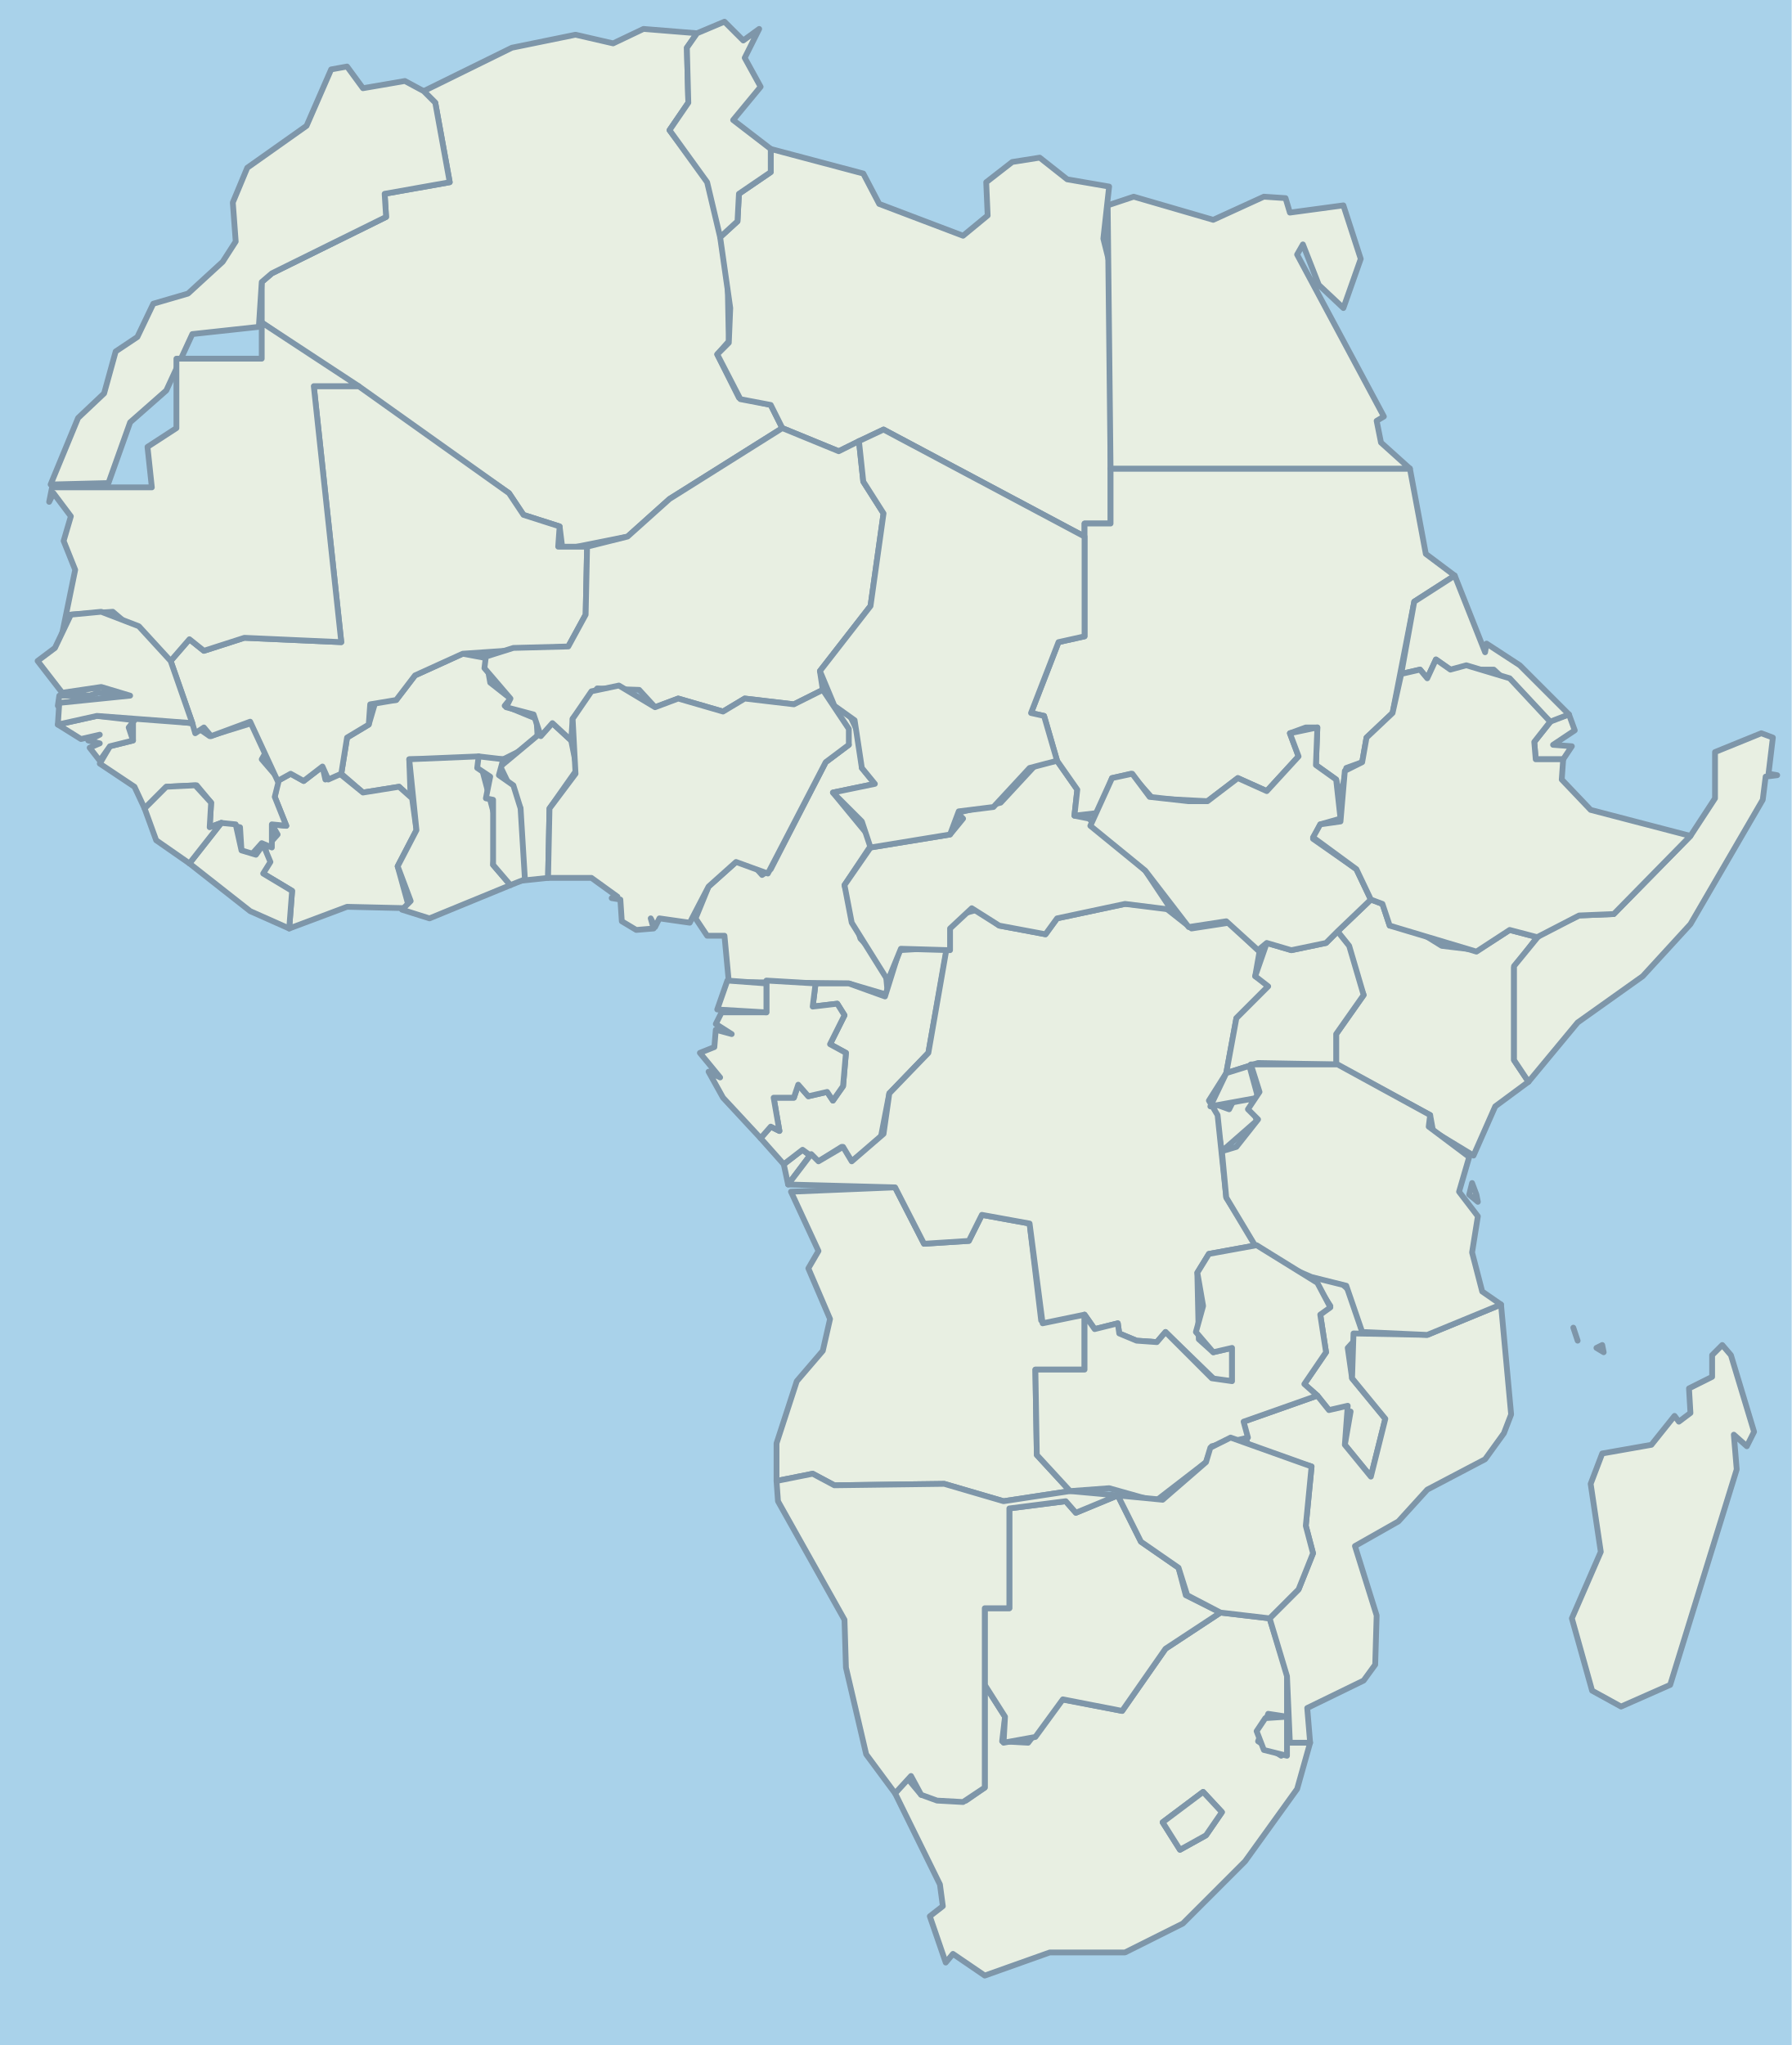
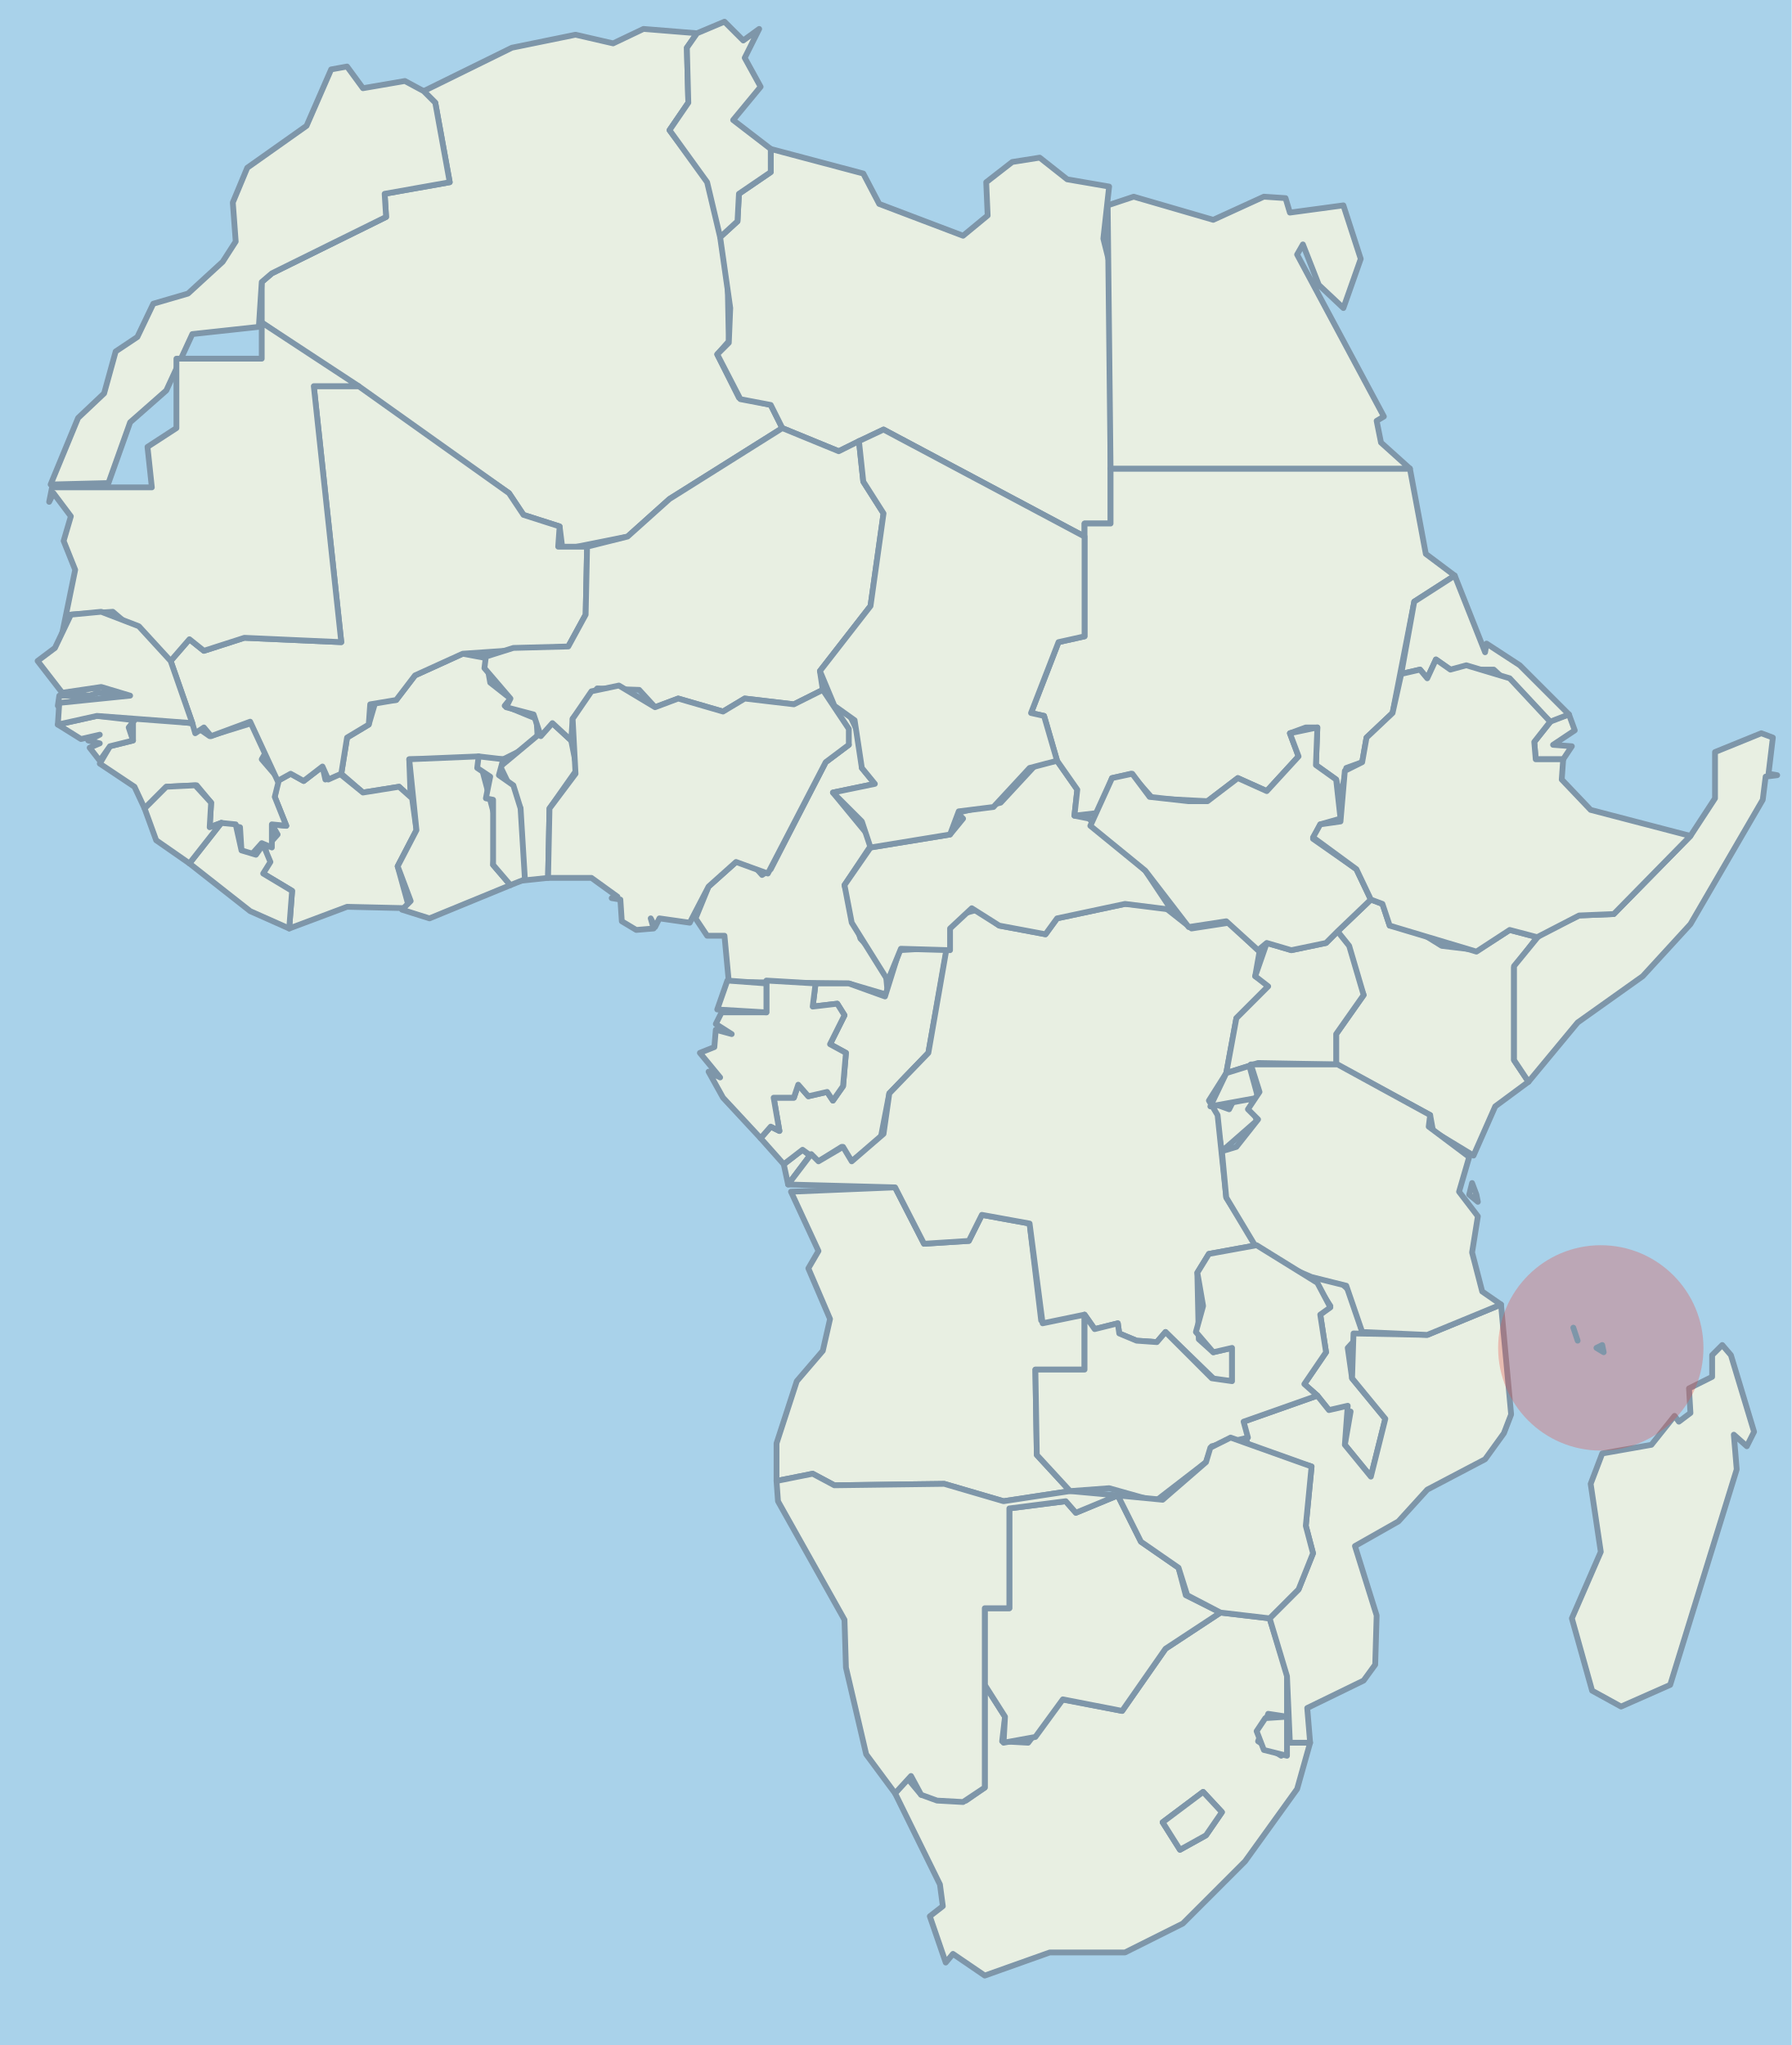
<svg xmlns="http://www.w3.org/2000/svg" viewBox="-0.332 -0.718 1.239 1.414" preserveAspectRatio="xMidYMid meet">
  <rect x="-0.332" y="-0.718" width="1.239" height="1.414" fill="#a9d2ea" />
  <g stroke="#7e96a9" stroke-width="0.004" stroke-linejoin="round">
    <path d="M0.512,0.397 0.546,0.401 0.558,0.439 0.558,0.469 0.545,0.467 0.538,0.486 0.554,0.496 0.558,0.486 0.574,0.487 0.565,0.519 0.529,0.569 0.486,0.612 0.446,0.632 0.394,0.632 0.349,0.648 0.327,0.633 0.322,0.639 0.311,0.607 0.32,0.6 0.318,0.585 0.287,0.522 0.295,0.511 0.305,0.523 0.336,0.527 0.349,0.518 0.349,0.447 0.363,0.469 0.361,0.486 0.379,0.487 0.402,0.457 0.444,0.465 0.474,0.422 0.512,0.397Z M0.502,0.551 0.513,0.535 0.5,0.521 0.472,0.542 0.484,0.561 0.502,0.551Z" fill="#e8efe2" />
    <path d="M0.15,-0.695 0.143,-0.685 0.144,-0.647 0.131,-0.628 0.158,-0.592 0.171,-0.533 0.172,-0.482 0.164,-0.473 0.179,-0.443 0.201,-0.438 0.209,-0.422 0.131,-0.373 0.102,-0.347 0.057,-0.338 0.055,-0.354 0.03,-0.362 0.02,-0.377 -0.151,-0.495 -0.151,-0.523 -0.144,-0.529 -0.065,-0.568 -0.066,-0.584 -0.021,-0.592 -0.031,-0.647 -0.039,-0.655 0.022,-0.685 0.066,-0.694 0.092,-0.688 0.113,-0.698 0.15,-0.695Z" fill="#e8efe2" />
    <path d="M0.228,0.081 0.213,0.101 0.21,0.087 0.223,0.077 0.228,0.081Z M0.418,0.191 0.418,0.229 0.384,0.229 0.385,0.288 0.408,0.313 0.362,0.32 0.321,0.308 0.245,0.309 0.23,0.301 0.205,0.306 0.205,0.28 0.219,0.237 0.237,0.216 0.242,0.194 0.227,0.159 0.234,0.147 0.215,0.106 0.287,0.103 0.307,0.142 0.338,0.14 0.347,0.122 0.38,0.128 0.388,0.195 0.418,0.191Z" fill="#e8efe2" />
    <path d="M0.441,0.316 0.457,0.348 0.483,0.366 0.488,0.385 0.512,0.397 0.474,0.422 0.444,0.465 0.403,0.457 0.384,0.483 0.362,0.487 0.363,0.469 0.349,0.447 0.349,0.394 0.366,0.394 0.366,0.325 0.405,0.32 0.412,0.328 0.441,0.316Z" fill="#e8efe2" />
    <path d="M0.016,-0.193 -0.049,-0.193 -0.048,-0.165 -0.056,-0.174 -0.081,-0.17 -0.096,-0.183 -0.092,-0.208 -0.077,-0.217 -0.072,-0.234 -0.058,-0.234 -0.045,-0.251 -0.012,-0.266 0.004,-0.263 0.007,-0.246 0.021,-0.235 0.017,-0.23 0.039,-0.221 0.04,-0.205 0.016,-0.193Z" fill="#e8efe2" />
    <path d="M0.533,0.042 0.537,0.057 0.513,0.078 0.507,0.045 0.518,0.049 0.522,0.041 0.533,0.042Z" fill="#e8efe2" />
    <path d="M0.028,-0.109 0.028,-0.159 0.014,-0.188 0.05,-0.218 0.063,-0.206 0.067,-0.186 0.048,-0.159 0.047,-0.111 0.028,-0.109Z" fill="#e8efe2" />
    <path d="M0.149,-0.083 0.158,-0.105 0.177,-0.122 0.187,-0.122 0.195,-0.113 0.201,-0.117 0.239,-0.191 0.255,-0.203 0.245,-0.23 0.253,-0.229 0.263,-0.208 0.264,-0.187 0.273,-0.176 0.244,-0.17 0.272,-0.136 0.252,-0.106 0.263,-0.069 0.28,-0.051 0.282,-0.03 0.255,-0.038 0.172,-0.039 0.169,-0.071 0.157,-0.071 0.149,-0.083Z" fill="#e8efe2" />
    <path d="M0.194,0.069 0.201,0.061 0.207,0.064 0.203,0.041 0.217,0.041 0.22,0.032 0.227,0.04 0.24,0.037 0.244,0.043 0.251,0.033 0.253,0.01 0.242,0.004 0.252,-0.016 0.247,-0.024 0.23,-0.022 0.232,-0.038 0.255,-0.038 0.28,-0.029 0.29,-0.061 0.323,-0.063 0.31,0.01 0.283,0.038 0.277,0.069 0.257,0.085 0.25,0.075 0.234,0.085 0.223,0.077 0.21,0.087 0.194,0.069Z" fill="#e8efe2" />
    <path d="M0.537,0.143 0.504,0.149 0.496,0.162 0.497,0.208 0.507,0.217 0.52,0.214 0.52,0.237 0.508,0.236 0.474,0.203 0.468,0.21 0.454,0.209 0.442,0.204 0.441,0.197 0.425,0.201 0.418,0.191 0.389,0.197 0.38,0.128 0.347,0.122 0.338,0.14 0.307,0.142 0.287,0.103 0.213,0.101 0.229,0.08 0.234,0.085 0.251,0.075 0.257,0.085 0.279,0.066 0.283,0.038 0.31,0.01 0.325,-0.076 0.333,-0.086 0.344,-0.089 0.359,-0.078 0.391,-0.072 0.399,-0.083 0.446,-0.093 0.473,-0.091 0.492,-0.076 0.518,-0.08 0.539,-0.06 0.536,-0.043 0.546,-0.037 0.523,-0.014 0.516,0.024 0.504,0.043 0.51,0.053 0.516,0.11 0.537,0.143Z" fill="#e8efe2" />
    <path d="M-0.14,-0.178 -0.131,-0.183 -0.122,-0.178 -0.109,-0.188 -0.107,-0.179 -0.097,-0.183 -0.081,-0.17 -0.056,-0.174 -0.047,-0.166 -0.044,-0.144 -0.057,-0.119 -0.049,-0.09 -0.092,-0.091 -0.132,-0.076 -0.13,-0.102 -0.15,-0.114 -0.148,-0.132 -0.14,-0.141 -0.144,-0.148 -0.134,-0.147 -0.142,-0.167 -0.14,-0.178Z" fill="#e8efe2" />
    <path d="M0.755,-0.202 0.749,-0.193 0.73,-0.193 0.729,-0.205 0.741,-0.22 0.753,-0.224 0.757,-0.213 0.742,-0.203 0.755,-0.202Z" fill="#e8efe2" />
    <path d="M0.558,0.469 0.558,0.496 0.542,0.492 0.537,0.479 0.543,0.47 0.558,0.469Z" fill="#e8efe2" />
    <path d="M0.232,-0.038 0.23,-0.022 0.247,-0.024 0.252,-0.016 0.242,0.004 0.253,0.01 0.251,0.033 0.244,0.043 0.24,0.037 0.227,0.04 0.22,0.032 0.217,0.041 0.203,0.041 0.207,0.064 0.201,0.061 0.194,0.069 0.168,0.041 0.158,0.023 0.166,0.027 0.152,0.01 0.162,0.006 0.163,-0.006 0.174,-0.003 0.163,-0.01 0.167,-0.018 0.198,-0.018 0.198,-0.04 0.232,-0.038Z" fill="#e8efe2" />
    <path d="M-0.289,-0.239 -0.262,-0.243 -0.241,-0.236 -0.264,-0.239 -0.292,-0.23 -0.291,-0.237 -0.269,-0.237 -0.289,-0.239Z" fill="#e8efe2" />
    <path d="M-0.001,-0.195 0.012,-0.146 0.009,-0.12 0.021,-0.106 -0.035,-0.083 -0.054,-0.089 -0.048,-0.095 -0.057,-0.119 -0.044,-0.144 -0.049,-0.193 -0.001,-0.195Z" fill="#e8efe2" />
    <path d="M-0.179,-0.149 -0.187,-0.146 -0.186,-0.163 -0.196,-0.175 -0.217,-0.174 -0.232,-0.159 -0.239,-0.174 -0.263,-0.19 -0.256,-0.202 -0.24,-0.206 -0.24,-0.223 -0.2,-0.218 -0.187,-0.209 -0.158,-0.218 -0.147,-0.2 -0.151,-0.193 -0.139,-0.179 -0.142,-0.167 -0.134,-0.147 -0.144,-0.148 -0.144,-0.132 -0.151,-0.135 -0.159,-0.126 -0.165,-0.13 -0.166,-0.146 -0.179,-0.149Z" fill="#e8efe2" />
    <path d="M0.198,-0.038 0.198,-0.018 0.164,-0.02 0.171,-0.04 0.198,-0.038Z" fill="#e8efe2" />
    <path d="M-0.292,-0.217 -0.265,-0.223 -0.239,-0.22 -0.243,-0.215 -0.24,-0.206 -0.256,-0.202 -0.263,-0.192 -0.27,-0.201 -0.263,-0.204 -0.271,-0.206 -0.263,-0.21 -0.276,-0.207 -0.292,-0.217Z" fill="#e8efe2" />
    <path d="M0.592,0.018 0.592,-0.003 0.611,-0.03 0.593,-0.074 0.616,-0.096 0.624,-0.093 0.629,-0.078 0.644,-0.077 0.665,-0.064 0.69,-0.061 0.712,-0.075 0.731,-0.07 0.715,-0.049 0.715,0.015 0.725,0.03 0.702,0.047 0.687,0.081 0.659,0.064 0.657,0.053 0.592,0.018Z" fill="#e8efe2" />
    <path d="M0.502,0.551 0.484,0.561 0.472,0.542 0.5,0.521 0.513,0.535 0.502,0.551Z" fill="#e8efe2" />
    <path d="M-0.201,-0.121 -0.179,-0.149 -0.169,-0.148 -0.165,-0.13 -0.155,-0.127 -0.15,-0.134 -0.145,-0.122 -0.15,-0.114 -0.13,-0.102 -0.132,-0.076 -0.159,-0.088 -0.201,-0.121Z" fill="#e8efe2" />
    <path d="M0.166,-0.554 0.178,-0.565 0.179,-0.584 0.201,-0.599 0.201,-0.615 0.265,-0.598 0.276,-0.577 0.334,-0.555 0.351,-0.569 0.35,-0.592 0.368,-0.606 0.387,-0.609 0.406,-0.594 0.435,-0.589 0.431,-0.553 0.436,-0.533 0.436,-0.356 0.418,-0.356 0.418,-0.347 0.279,-0.421 0.248,-0.406 0.209,-0.422 0.201,-0.438 0.18,-0.442 0.164,-0.473 0.172,-0.481 0.173,-0.505 0.166,-0.554Z" fill="#e8efe2" />
    <path d="M0.865,0.219 0.881,0.272 0.876,0.282 0.867,0.274 0.869,0.298 0.823,0.447 0.789,0.462 0.769,0.451 0.755,0.401 0.775,0.355 0.768,0.308 0.776,0.287 0.81,0.281 0.826,0.261 0.829,0.265 0.837,0.259 0.836,0.242 0.852,0.234 0.852,0.219 0.859,0.212 0.865,0.219Z" fill="#e8efe2" />
    <path d="M0.579,0.247 0.57,0.239 0.585,0.217 0.581,0.191 0.588,0.185 0.575,0.165 0.593,0.167 0.603,0.176 0.61,0.203 0.6,0.214 0.603,0.235 0.626,0.263 0.616,0.303 0.598,0.281 0.602,0.258 0.587,0.257 0.579,0.247Z" fill="#e8efe2" />
    <path d="M-0.199,-0.218 -0.214,-0.261 -0.201,-0.276 -0.191,-0.268 -0.163,-0.277 -0.096,-0.274 -0.115,-0.451 -0.084,-0.451 0.02,-0.377 0.03,-0.362 0.055,-0.354 0.054,-0.34 0.074,-0.34 0.073,-0.293 0.061,-0.271 -0.012,-0.266 -0.045,-0.251 -0.058,-0.234 -0.076,-0.231 -0.077,-0.217 -0.092,-0.208 -0.096,-0.183 -0.105,-0.179 -0.109,-0.188 -0.122,-0.178 -0.131,-0.183 -0.14,-0.178 -0.159,-0.219 -0.186,-0.209 -0.191,-0.215 -0.197,-0.211 -0.199,-0.218Z" fill="#e8efe2" />
    <path d="M-0.039,-0.655 -0.031,-0.647 -0.021,-0.592 -0.066,-0.584 -0.065,-0.568 -0.144,-0.529 -0.151,-0.523 -0.153,-0.492 -0.199,-0.487 -0.217,-0.448 -0.242,-0.426 -0.257,-0.384 -0.297,-0.383 -0.278,-0.429 -0.26,-0.446 -0.252,-0.475 -0.237,-0.485 -0.226,-0.508 -0.202,-0.515 -0.178,-0.537 -0.169,-0.551 -0.171,-0.578 -0.161,-0.602 -0.12,-0.631 -0.103,-0.67 -0.092,-0.672 -0.081,-0.657 -0.052,-0.662 -0.039,-0.655Z" fill="#e8efe2" />
    <path d="M-0.214,-0.261 -0.254,-0.295 -0.283,-0.293 -0.289,-0.28 -0.28,-0.324 -0.288,-0.344 -0.283,-0.361 -0.295,-0.377 -0.298,-0.371 -0.296,-0.381 -0.227,-0.381 -0.23,-0.409 -0.21,-0.422 -0.21,-0.47 -0.151,-0.47 -0.151,-0.495 -0.084,-0.451 -0.115,-0.451 -0.096,-0.274 -0.163,-0.277 -0.191,-0.268 -0.201,-0.276 -0.214,-0.261Z" fill="#e8efe2" />
    <path d="M0.546,0.401 0.566,0.381 0.576,0.356 0.571,0.337 0.575,0.296 0.531,0.283 0.528,0.265 0.579,0.247 0.587,0.257 0.6,0.254 0.598,0.281 0.616,0.303 0.626,0.263 0.603,0.235 0.604,0.204 0.655,0.205 0.706,0.184 0.713,0.26 0.708,0.273 0.695,0.291 0.655,0.312 0.635,0.334 0.605,0.351 0.62,0.399 0.619,0.433 0.611,0.444 0.572,0.463 0.574,0.487 0.56,0.487 0.558,0.441 0.546,0.401Z" fill="#e8efe2" />
    <path d="M0.408,0.313 0.441,0.316 0.412,0.328 0.405,0.32 0.366,0.325 0.366,0.394 0.349,0.394 0.349,0.518 0.334,0.528 0.316,0.527 0.305,0.523 0.298,0.51 0.287,0.522 0.267,0.495 0.253,0.435 0.252,0.402 0.206,0.32 0.205,0.306 0.23,0.301 0.245,0.309 0.321,0.308 0.362,0.32 0.408,0.313Z" fill="#e8efe2" />
    <path d="M0.237,-0.241 0.217,-0.231 0.183,-0.235 0.168,-0.226 0.137,-0.235 0.121,-0.229 0.11,-0.241 0.081,-0.242 0.064,-0.221 0.063,-0.206 0.05,-0.218 0.042,-0.209 0.037,-0.224 0.018,-0.229 0.021,-0.235 0.003,-0.256 0.004,-0.264 0.023,-0.27 0.061,-0.271 0.073,-0.293 0.074,-0.34 0.102,-0.347 0.131,-0.373 0.209,-0.422 0.248,-0.406 0.262,-0.413 0.265,-0.385 0.279,-0.363 0.27,-0.299 0.235,-0.254 0.237,-0.241Z" fill="#e8efe2" />
    <path d="M0.237,-0.241 0.255,-0.214 0.255,-0.203 0.239,-0.191 0.199,-0.114 0.177,-0.122 0.158,-0.105 0.145,-0.08 0.124,-0.083 0.121,-0.077 0.118,-0.083 0.12,-0.076 0.108,-0.075 0.098,-0.081 0.097,-0.096 0.091,-0.097 0.095,-0.098 0.077,-0.111 0.047,-0.111 0.048,-0.159 0.066,-0.183 0.064,-0.221 0.077,-0.24 0.096,-0.244 0.121,-0.229 0.137,-0.235 0.168,-0.226 0.183,-0.235 0.217,-0.231 0.237,-0.241Z" fill="#e8efe2" />
    <path d="M0.592,0.018 0.538,0.017 0.516,0.024 0.523,-0.014 0.545,-0.036 0.536,-0.043 0.544,-0.066 0.561,-0.061 0.585,-0.066 0.593,-0.074 0.601,-0.064 0.611,-0.03 0.592,-0.003 0.592,0.018Z" fill="#e8efe2" />
    <path d="M0.516,0.024 0.532,0.019 0.538,0.041 0.505,0.047 0.516,0.024Z" fill="#e8efe2" />
    <path d="M0.421,-0.152 0.46,-0.116 0.478,-0.089 0.446,-0.093 0.399,-0.083 0.391,-0.072 0.359,-0.078 0.34,-0.09 0.325,-0.076 0.325,-0.061 0.291,-0.062 0.282,-0.04 0.257,-0.08 0.252,-0.106 0.27,-0.132 0.325,-0.141 0.334,-0.152 0.33,-0.156 0.36,-0.163 0.385,-0.19 0.399,-0.192 0.413,-0.172 0.411,-0.154 0.421,-0.152Z" fill="#e8efe2" />
    <path d="M-0.179,-0.149 -0.201,-0.121 -0.224,-0.137 -0.232,-0.159 -0.217,-0.174 -0.197,-0.175 -0.186,-0.163 -0.187,-0.146 -0.179,-0.149Z" fill="#e8efe2" />
    <path d="M0.725,0.03 0.715,0.015 0.715,-0.05 0.733,-0.072 0.76,-0.085 0.784,-0.086 0.837,-0.14 0.854,-0.166 0.854,-0.198 0.886,-0.211 0.894,-0.208 0.891,-0.183 0.897,-0.182 0.889,-0.181 0.887,-0.165 0.837,-0.079 0.804,-0.043 0.759,-0.011 0.725,0.03Z" fill="#e8efe2" />
    <path d="M0.595,-0.166 0.592,-0.179 0.578,-0.189 0.579,-0.215 0.571,-0.215 0.56,-0.211 0.566,-0.195 0.544,-0.171 0.524,-0.18 0.503,-0.164 0.465,-0.166 0.45,-0.183 0.437,-0.18 0.428,-0.156 0.411,-0.154 0.413,-0.172 0.399,-0.192 0.39,-0.223 0.381,-0.225 0.4,-0.274 0.418,-0.278 0.418,-0.356 0.436,-0.356 0.436,-0.394 0.643,-0.394 0.654,-0.335 0.674,-0.32 0.646,-0.302 0.631,-0.225 0.613,-0.208 0.61,-0.191 0.599,-0.187 0.595,-0.166Z" fill="#e8efe2" />
    <path d="M0.593,-0.074 0.585,-0.066 0.561,-0.061 0.544,-0.066 0.538,-0.061 0.516,-0.081 0.49,-0.077 0.46,-0.116 0.422,-0.147 0.437,-0.18 0.451,-0.183 0.463,-0.167 0.49,-0.164 0.503,-0.164 0.524,-0.18 0.544,-0.171 0.566,-0.195 0.56,-0.211 0.579,-0.215 0.578,-0.189 0.592,-0.179 0.595,-0.152 0.581,-0.148 0.576,-0.138 0.606,-0.117 0.616,-0.096 0.593,-0.074Z" fill="#e8efe2" />
    <path d="M-0.214,-0.261 -0.199,-0.218 -0.265,-0.223 -0.292,-0.217 -0.291,-0.232 -0.242,-0.237 -0.262,-0.243 -0.289,-0.239 -0.306,-0.261 -0.294,-0.27 -0.283,-0.293 -0.262,-0.295 -0.236,-0.285 -0.214,-0.261Z" fill="#e8efe2" />
    <path d="M0.689,0.108 0.69,0.113 0.684,0.108 0.686,0.1 0.689,0.108Z M0.575,0.165 0.54,0.15 0.516,0.11 0.513,0.078 0.523,0.075 0.538,0.056 0.531,0.049 0.539,0.037 0.533,0.018 0.593,0.018 0.657,0.053 0.656,0.061 0.684,0.082 0.677,0.106 0.69,0.123 0.686,0.148 0.693,0.175 0.706,0.184 0.655,0.205 0.61,0.203 0.599,0.171 0.575,0.165Z" fill="#e8efe2" />
    <path d="M0.418,-0.347 0.418,-0.278 0.4,-0.274 0.381,-0.225 0.39,-0.223 0.399,-0.192 0.38,-0.187 0.355,-0.16 0.331,-0.157 0.325,-0.141 0.27,-0.132 0.264,-0.15 0.244,-0.17 0.273,-0.176 0.264,-0.187 0.259,-0.22 0.245,-0.23 0.235,-0.254 0.27,-0.299 0.279,-0.363 0.265,-0.385 0.262,-0.413 0.279,-0.421 0.418,-0.347Z" fill="#e8efe2" />
    <path d="M0.016,-0.193 0.013,-0.182 0.023,-0.175 0.028,-0.159 0.031,-0.11 0.021,-0.106 0.009,-0.12 0.009,-0.165 0.004,-0.166 0.007,-0.181 -0.002,-0.187 -0.001,-0.195 0.016,-0.193Z" fill="#e8efe2" />
    <path d="M0.201,-0.615 0.201,-0.599 0.179,-0.584 0.178,-0.565 0.166,-0.554 0.157,-0.592 0.131,-0.628 0.144,-0.647 0.143,-0.685 0.15,-0.695 0.169,-0.703 0.182,-0.69 0.193,-0.698 0.183,-0.678 0.194,-0.658 0.175,-0.635 0.201,-0.615Z" fill="#e8efe2" />
    <path d="M0.531,0.276 0.506,0.282 0.502,0.293 0.467,0.32 0.435,0.311 0.408,0.313 0.385,0.288 0.384,0.229 0.418,0.229 0.418,0.191 0.425,0.201 0.441,0.197 0.442,0.204 0.454,0.209 0.468,0.21 0.474,0.203 0.506,0.235 0.52,0.237 0.52,0.214 0.507,0.217 0.495,0.203 0.5,0.185 0.496,0.162 0.504,0.149 0.537,0.143 0.579,0.169 0.588,0.186 0.581,0.191 0.585,0.217 0.57,0.239 0.579,0.247 0.528,0.265 0.531,0.276Z" fill="#e8efe2" />
    <path d="M0.546,0.401 0.512,0.397 0.489,0.385 0.483,0.366 0.457,0.348 0.441,0.316 0.472,0.319 0.502,0.293 0.505,0.283 0.519,0.276 0.575,0.296 0.571,0.337 0.576,0.356 0.566,0.381 0.546,0.401Z" fill="#e8efe2" />
    <path d="M0.643,-0.394 0.436,-0.394 0.434,-0.576 0.452,-0.582 0.507,-0.566 0.542,-0.582 0.557,-0.581 0.56,-0.571 0.597,-0.576 0.609,-0.539 0.597,-0.505 0.58,-0.521 0.569,-0.549 0.565,-0.542 0.625,-0.43 0.62,-0.427 0.623,-0.412 0.643,-0.394Z" fill="#e8efe2" />
    <path d="M0.637,-0.252 0.646,-0.302 0.674,-0.32 0.695,-0.267 0.696,-0.273 0.719,-0.258 0.753,-0.224 0.74,-0.219 0.701,-0.255 0.671,-0.255 0.661,-0.262 0.655,-0.249 0.65,-0.255 0.637,-0.252Z" fill="#e8efe2" />
    <path d="M0.616,-0.096 0.606,-0.117 0.576,-0.139 0.581,-0.148 0.595,-0.15 0.598,-0.185 0.61,-0.191 0.613,-0.208 0.631,-0.225 0.637,-0.252 0.65,-0.255 0.655,-0.249 0.661,-0.262 0.671,-0.255 0.682,-0.258 0.712,-0.249 0.74,-0.219 0.729,-0.205 0.73,-0.193 0.749,-0.193 0.748,-0.179 0.768,-0.158 0.837,-0.14 0.784,-0.086 0.76,-0.085 0.731,-0.07 0.712,-0.075 0.689,-0.06 0.629,-0.078 0.624,-0.093 0.616,-0.096Z" fill="#e8efe2" />
+     <circle cx="0.775" cy="0.214" r="0.071" fill="#e8453c" fill-opacity="0.3" stroke="none" />
    <path d="M0.776,0.212 0.777,0.217 0.772,0.214 0.776,0.212Z M0.759,0.209 0.756,0.2 0.759,0.209Z" fill="#e8453c" />
  </g>
</svg>
